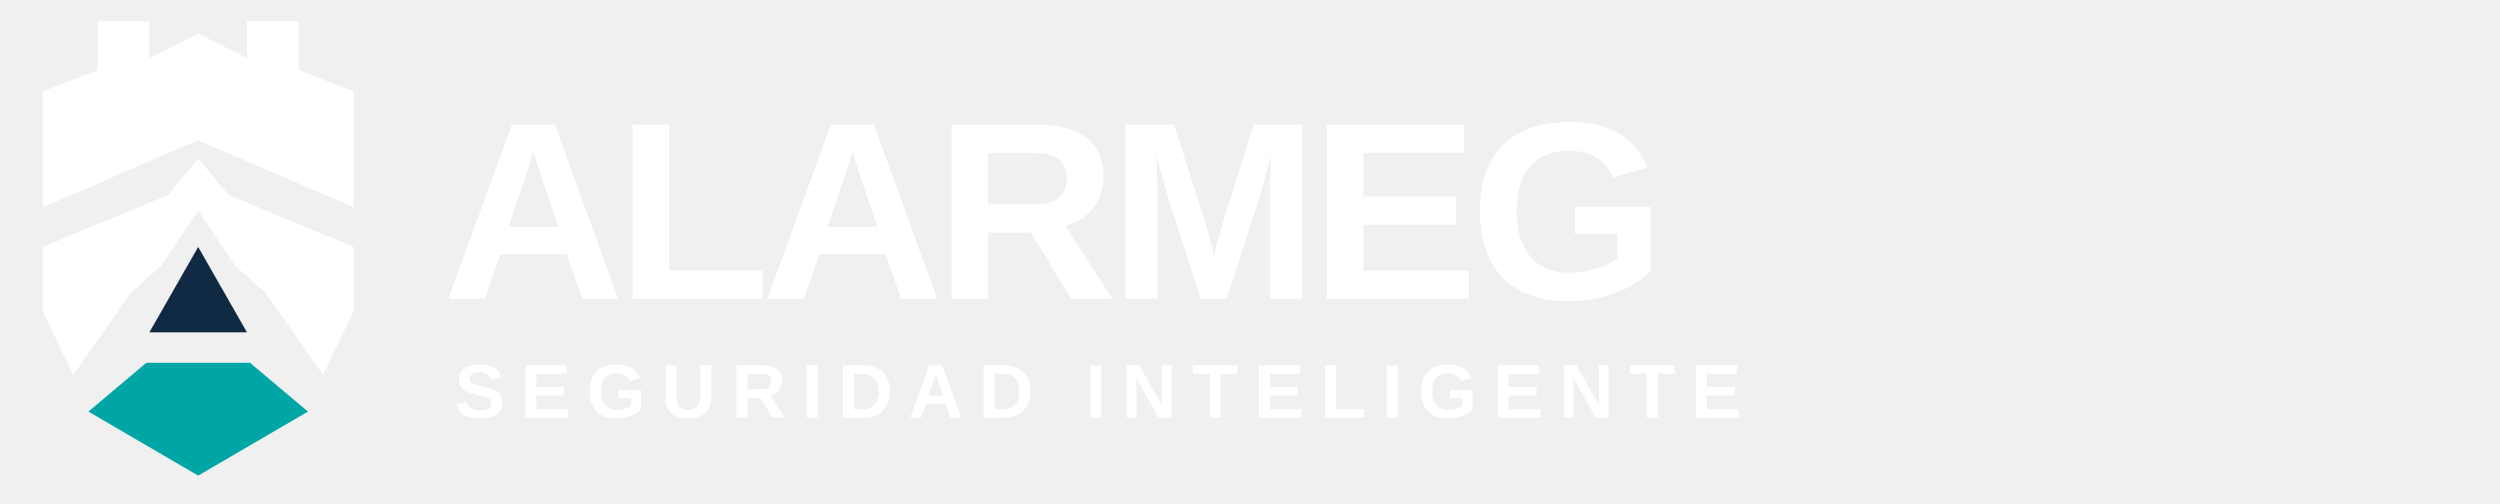
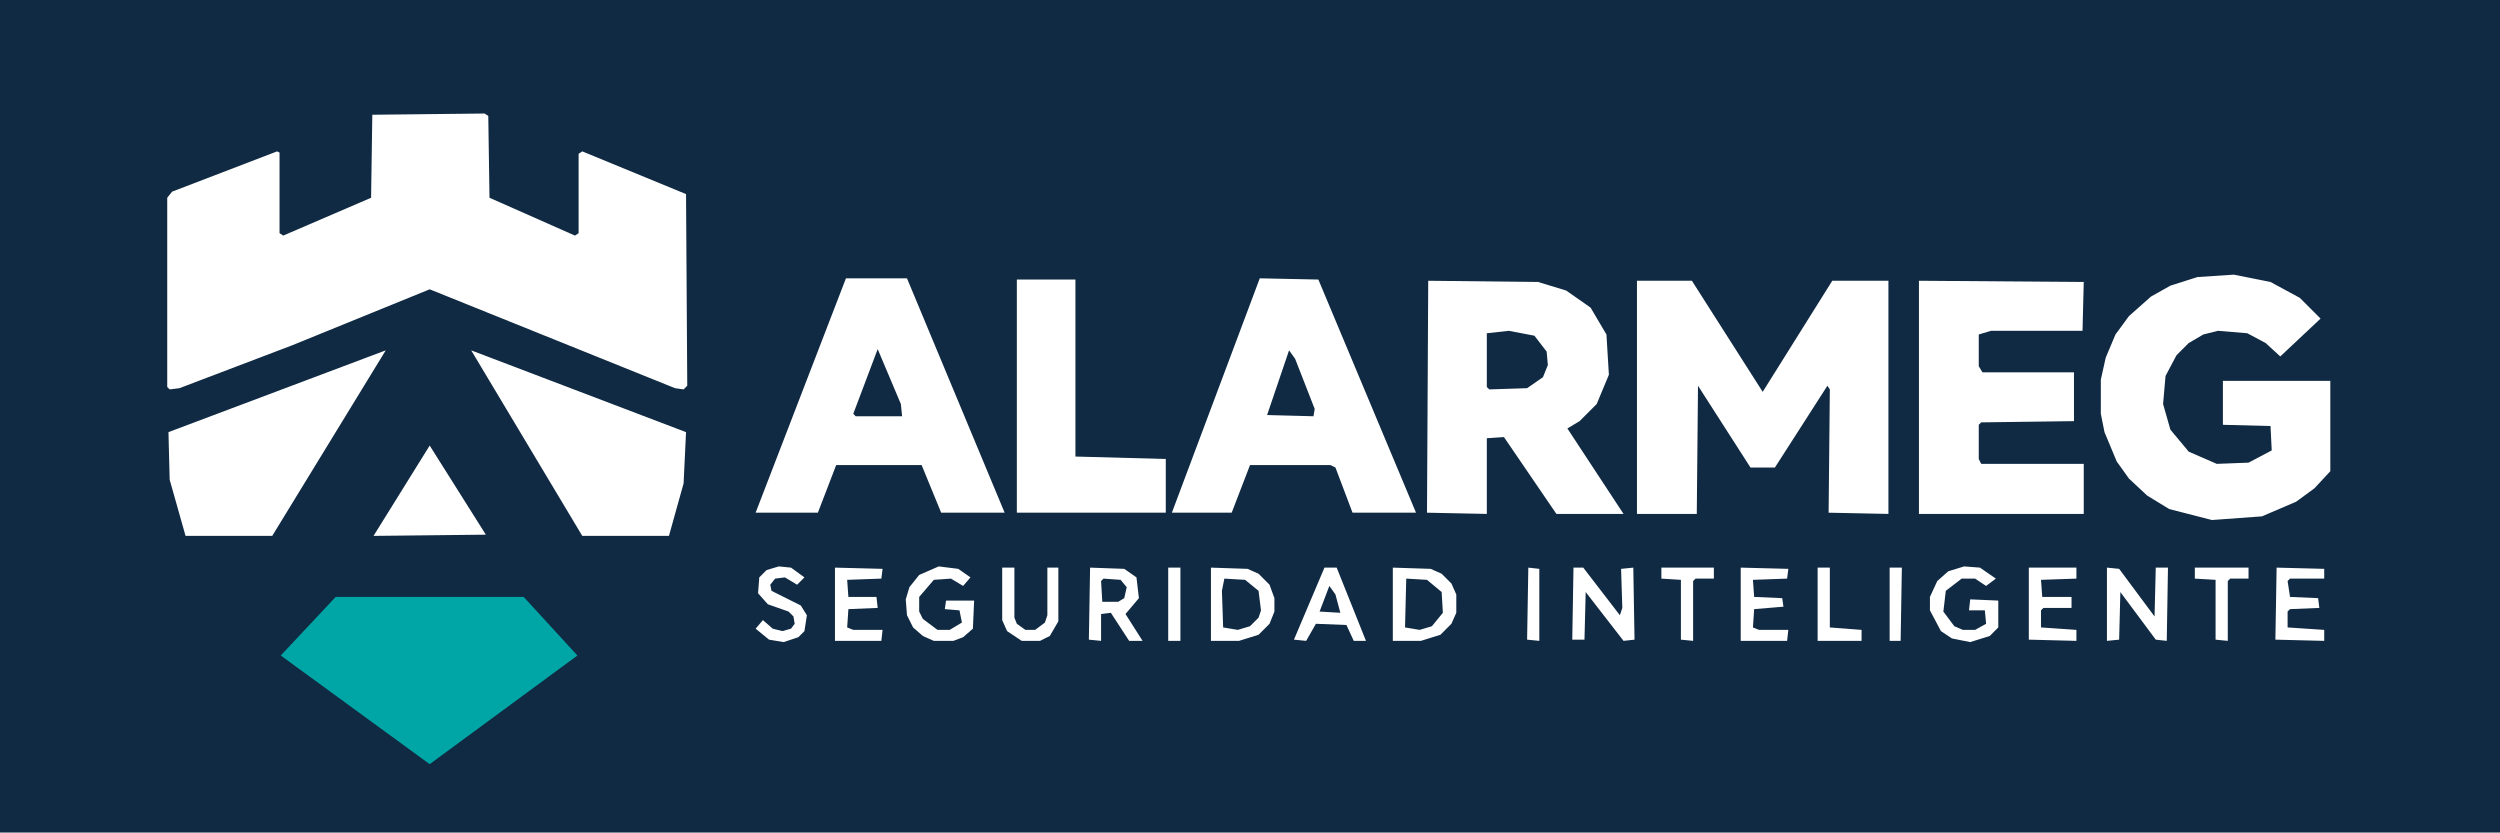
- <svg xmlns="http://www.w3.org/2000/svg" width="820" height="165" viewBox="0 0 820 165" role="img" aria-label="ALARMEG Seguridad Inteligente">
-   <g transform="translate(5,5)">
-     <path d="M9 25 L27 18 L27 2 L44 2 L44 14 L60 6 L76 14 L76 2 L93 2 L93 18 L111 25 L111 63 L60 41 L9 63 Z" fill="#FFFFFF" />
-     <path d="M9 76 L50 59 L60 47 L70 59 L111 76 L111 97 L101 118 L82 91 L72 82 L60 64 L48 82 L38 91 L19 118 L9 97 Z" fill="#FFFFFF" />
-     <path d="M60 76 L76 104 L44 104 Z" fill="#102A43" />
-     <path d="M43 114 L77 114 L96 130 L60 151 L24 130 Z" fill="#00A6A6" />
-   </g>
-   <text x="145" y="98" font-family="Arial,Helvetica,sans-serif" font-size="83" font-weight="800" letter-spacing="-3" fill="#FFFFFF">ALARMEG</text>
-   <text x="149" y="137" font-family="Arial,Helvetica,sans-serif" font-size="25" font-weight="700" letter-spacing="5" fill="#FFFFFF">SEGURIDAD INTELIGENTE</text>
+ <svg xmlns="http://www.w3.org/2000/svg" viewBox="0 0 2048 682" width="2048" height="682" role="img" aria-label="ALARMEG Seguridad Inteligente">
+   <rect width="2048" height="682" fill="#102A43" />
+   <path fill="#FFFFFF" fill-rule="evenodd" d="M398,438 352,365 306,439ZM386,287 477,439 548,439 560,396 562,354ZM316,287 138,354 139,393 152,439 223,439ZM1572,230 1572,421 1707,421 1707,380 1623,380 1621,376 1621,348 1623,346 1699,345 1699,305 1624,305 1621,300 1621,274 1631,271 1706,271 1707,231ZM1341,230 1341,421 1390,421 1391,316 1434,383 1454,383 1497,316 1499,319 1498,420 1547,421 1547,230 1501,230 1444,321 1386,230ZM1170,230 1169,420 1218,421 1218,359 1232,358 1275,421 1330,421 1284,351 1294,345 1308,331 1318,307 1316,274 1303,252 1283,238 1260,231ZM1218,273 1236,271 1257,275 1267,288 1268,299 1264,309 1251,318 1220,319 1218,317ZM833,229 833,420 955,420 955,376 881,374 881,229ZM1032,228 960,420 1009,420 1024,381 1090,381 1094,383 1108,420 1160,420 1080,229ZM1056,287 1061,294 1077,335 1076,341 1038,340ZM693,228 619,420 670,420 685,381 755,381 771,420 823,420 743,228ZM719,286 738,331 739,341 701,341 699,339ZM1800,227 1778,234 1762,243 1744,259 1733,274 1725,293 1721,311 1721,339 1724,354 1734,378 1744,392 1759,406 1777,417 1812,426 1853,423 1881,411 1896,400 1909,386 1909,312 1821,312 1821,348 1860,349 1861,369 1842,379 1816,380 1793,370 1778,352 1772,331 1774,308 1783,291 1793,281 1805,274 1817,271 1841,273 1856,281 1868,292 1901,261 1884,244 1860,231 1830,225ZM137,162 137,317 139,319 147,318 239,283 352,237 553,318 560,319 563,316 562,159 477,124 474,126 474,191 471,193 401,162 400,95 397,93 305,94 304,162 232,193 229,191 229,125 227,124 141,157Z" />
+   <path fill="#102A43" fill-rule="evenodd" d="M272,271 281,273 295,293 316,285 318,287 189,499 229,536 275,487 429,487 474,536 512,499 384,286 392,287 449,309 462,291 473,288 353,239ZM294,456 352,363 410,455 409,458 295,458Z" />
+   <path fill="#00A6A6" d="M230,537 352,626 473,537 429,489 275,489Z" />
+   <path fill="#FFFFFF" fill-rule="evenodd" d="M1865,465 1864,524 1904,525 1904,516 1874,514 1874,501 1876,499 1900,498 1899,490 1876,489 1874,476 1876,474 1904,474 1904,466ZM1798,465 1798,474 1815,475 1815,524 1825,525 1825,476 1827,474 1842,474 1842,465ZM1726,465 1726,525 1736,524 1737,485 1766,524 1775,525 1776,465 1766,465 1765,505 1736,466ZM1662,465 1662,524 1701,525 1701,516 1672,514 1672,500 1674,498 1697,498 1697,489 1673,489 1672,475 1701,474 1701,465ZM1548,465 1548,525 1557,525 1558,465ZM1489,465 1489,525 1525,525 1525,516 1499,514 1499,465ZM1426,465 1426,525 1464,525 1465,516 1441,516 1436,514 1437,499 1461,497 1460,490 1437,489 1436,475 1464,474 1465,466ZM1361,465 1361,474 1377,475 1377,524 1387,525 1387,476 1389,474 1404,474 1404,465ZM1289,465 1288,524 1298,524 1299,485 1330,525 1339,524 1338,465 1328,466 1329,498 1327,504 1297,465ZM1252,465 1251,524 1261,525 1261,466ZM1141,465 1141,525 1164,525 1180,520 1189,511 1193,502 1193,487 1189,478 1181,470 1172,466ZM1152,474 1169,475 1181,485 1182,502 1173,513 1163,516 1151,514ZM1085,465 1060,524 1070,525 1078,511 1103,512 1109,525 1119,525 1095,465ZM1089,480 1094,487 1098,502 1081,501ZM992,465 992,525 1015,525 1031,520 1040,511 1044,501 1044,490 1040,479 1031,470 1022,466ZM1003,474 1020,475 1031,484 1033,500 1031,506 1024,513 1014,516 1002,514 1001,484ZM957,465 957,525 967,525 967,465ZM893,465 892,524 902,525 902,503 910,502 925,525 936,525 922,503 933,490 931,473 921,466ZM902,476 904,474 918,475 923,481 921,490 916,493 903,493ZM821,465 821,508 825,517 837,525 852,525 860,521 867,509 867,465 858,465 858,504 856,510 848,516 840,516 833,511 831,506 831,465ZM684,465 684,525 722,525 723,516 699,516 694,514 695,499 719,498 718,489 695,489 694,475 722,474 723,466ZM1609,464 1596,468 1587,476 1581,489 1581,500 1590,517 1599,523 1614,526 1630,521 1637,514 1637,492 1614,491 1613,500 1626,500 1627,511 1618,516 1608,516 1601,513 1592,501 1594,484 1607,474 1618,474 1627,480 1635,474 1622,465ZM769,464 753,471 745,481 742,491 743,504 748,514 756,521 765,525 781,525 789,522 797,515 798,492 775,492 774,499 786,500 788,510 778,516 768,516 756,507 753,501 753,489 765,475 779,474 789,480 795,473 785,466ZM638,464 628,467 622,473 621,486 629,495 646,501 650,505 651,511 648,515 641,517 633,515 625,508 619,515 630,524 642,526 654,522 659,517 661,504 656,496 632,484 631,479 635,474 643,473 653,479 659,473 648,465Z" />
</svg>
